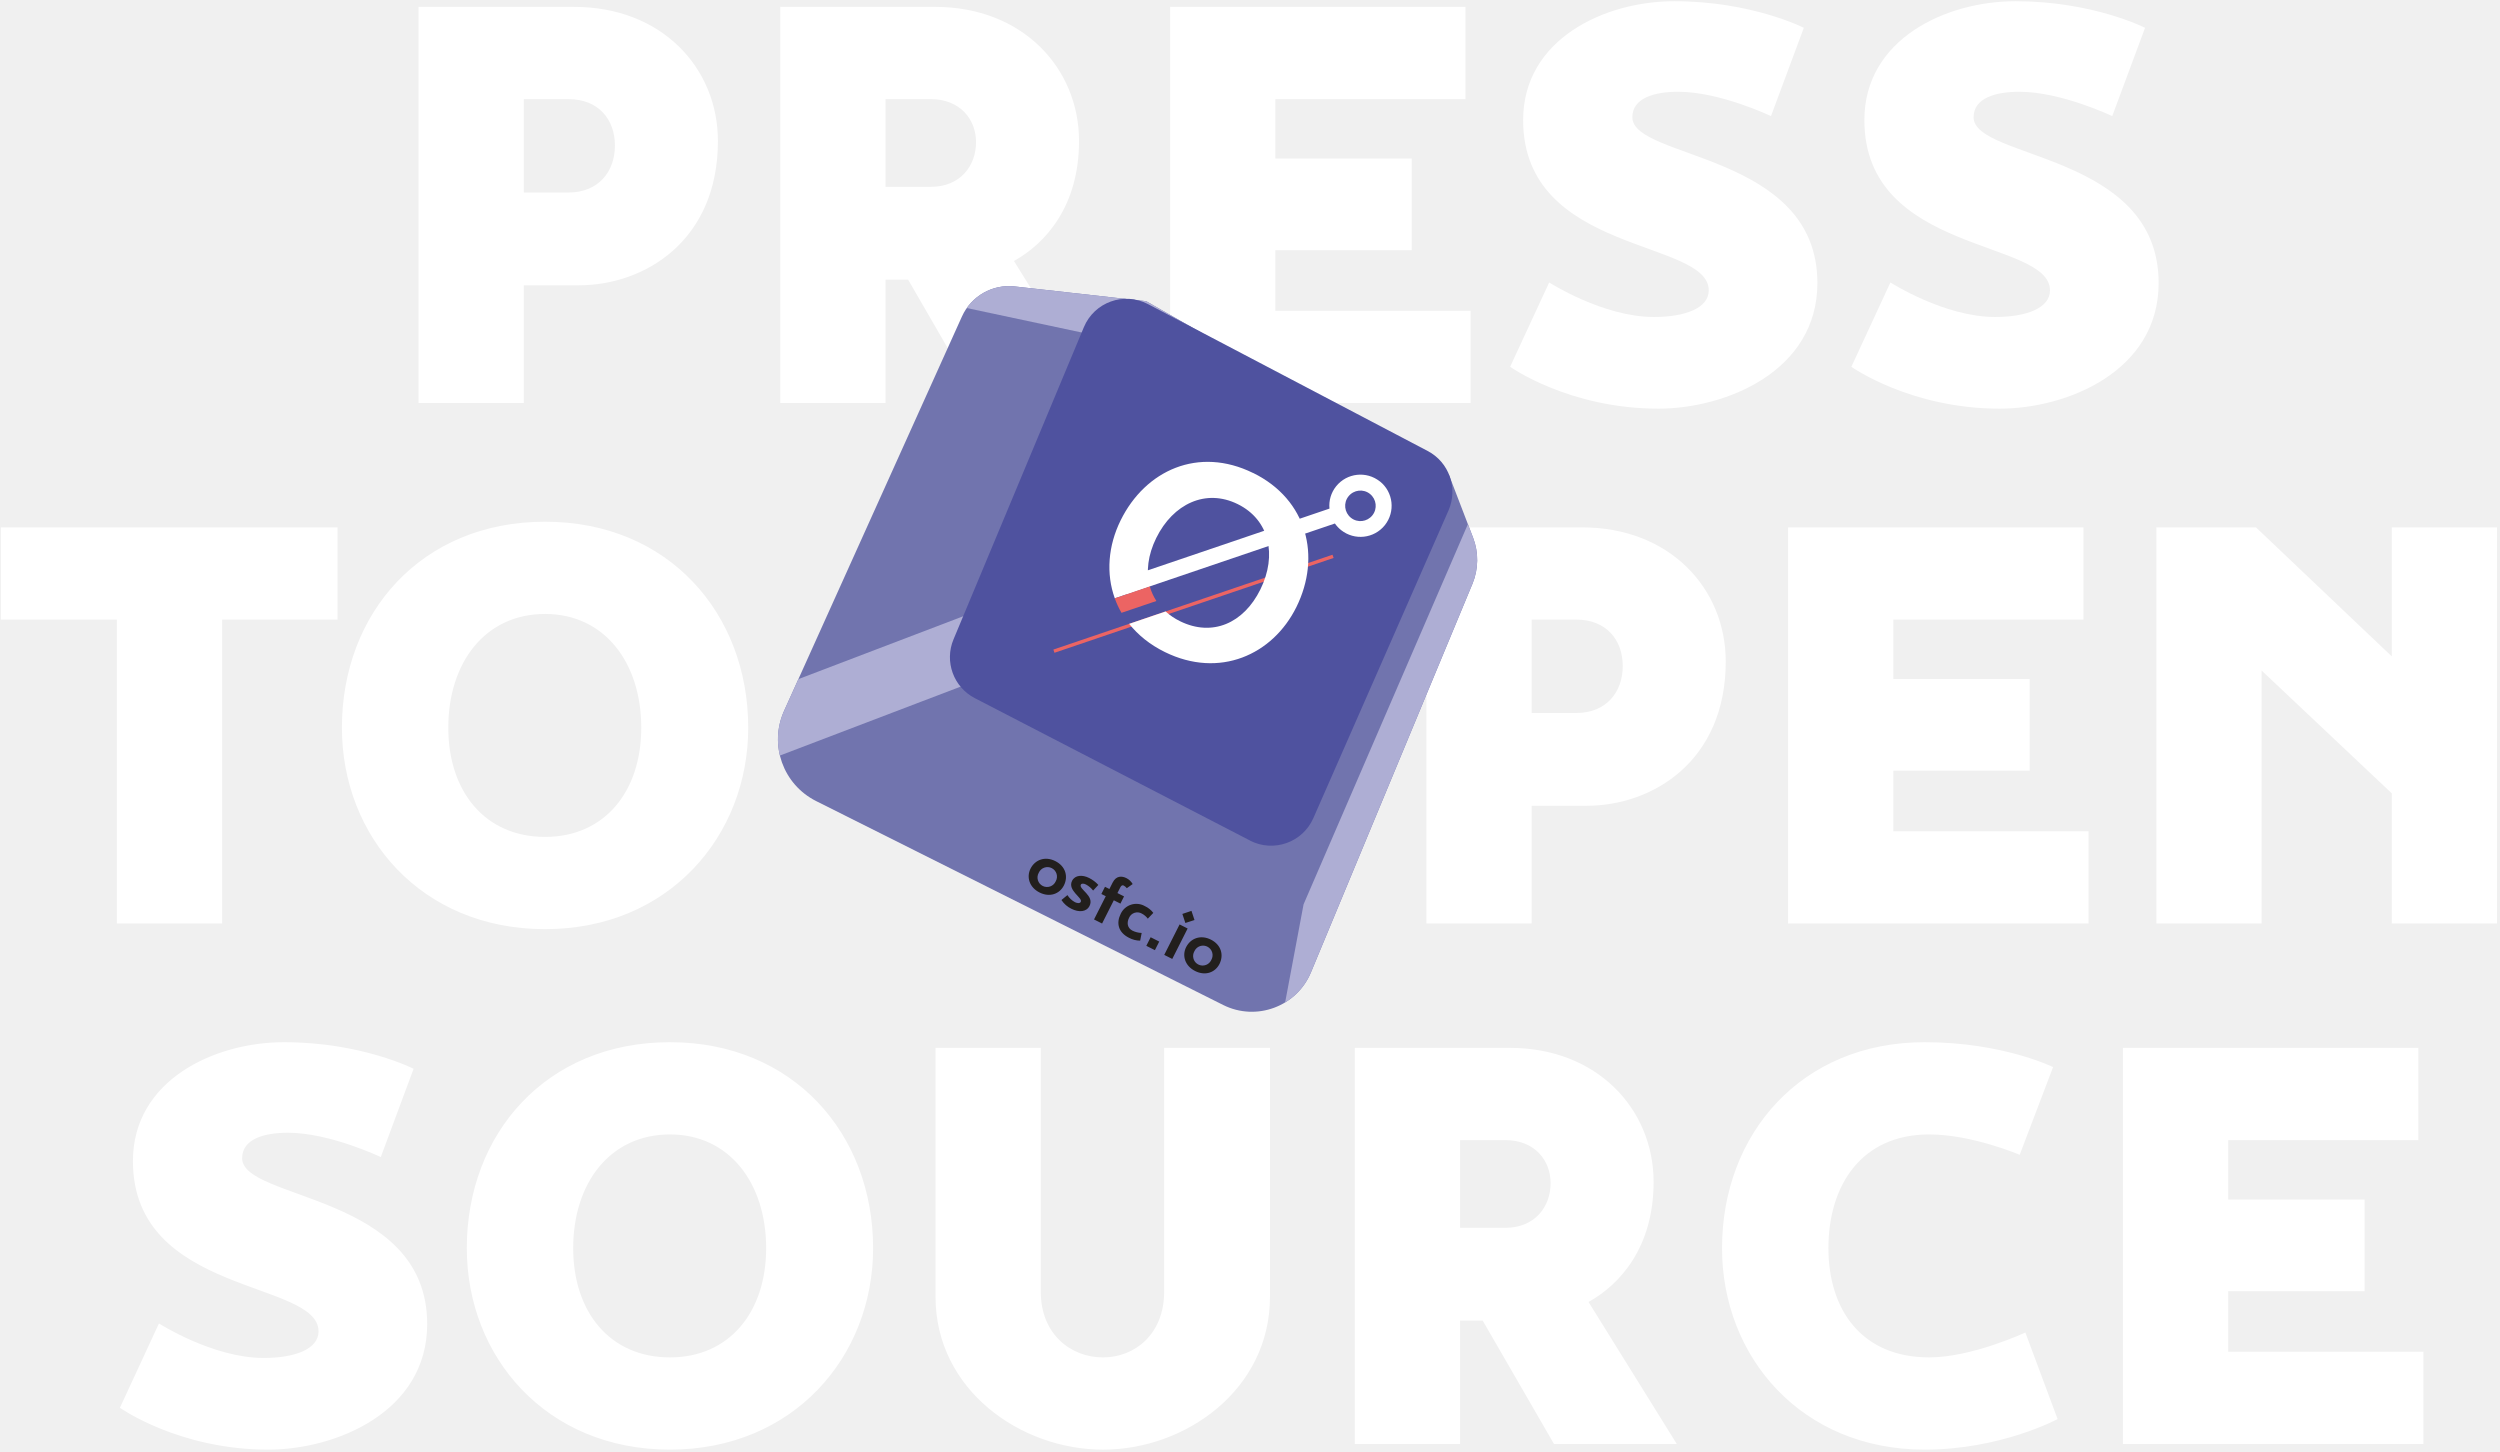
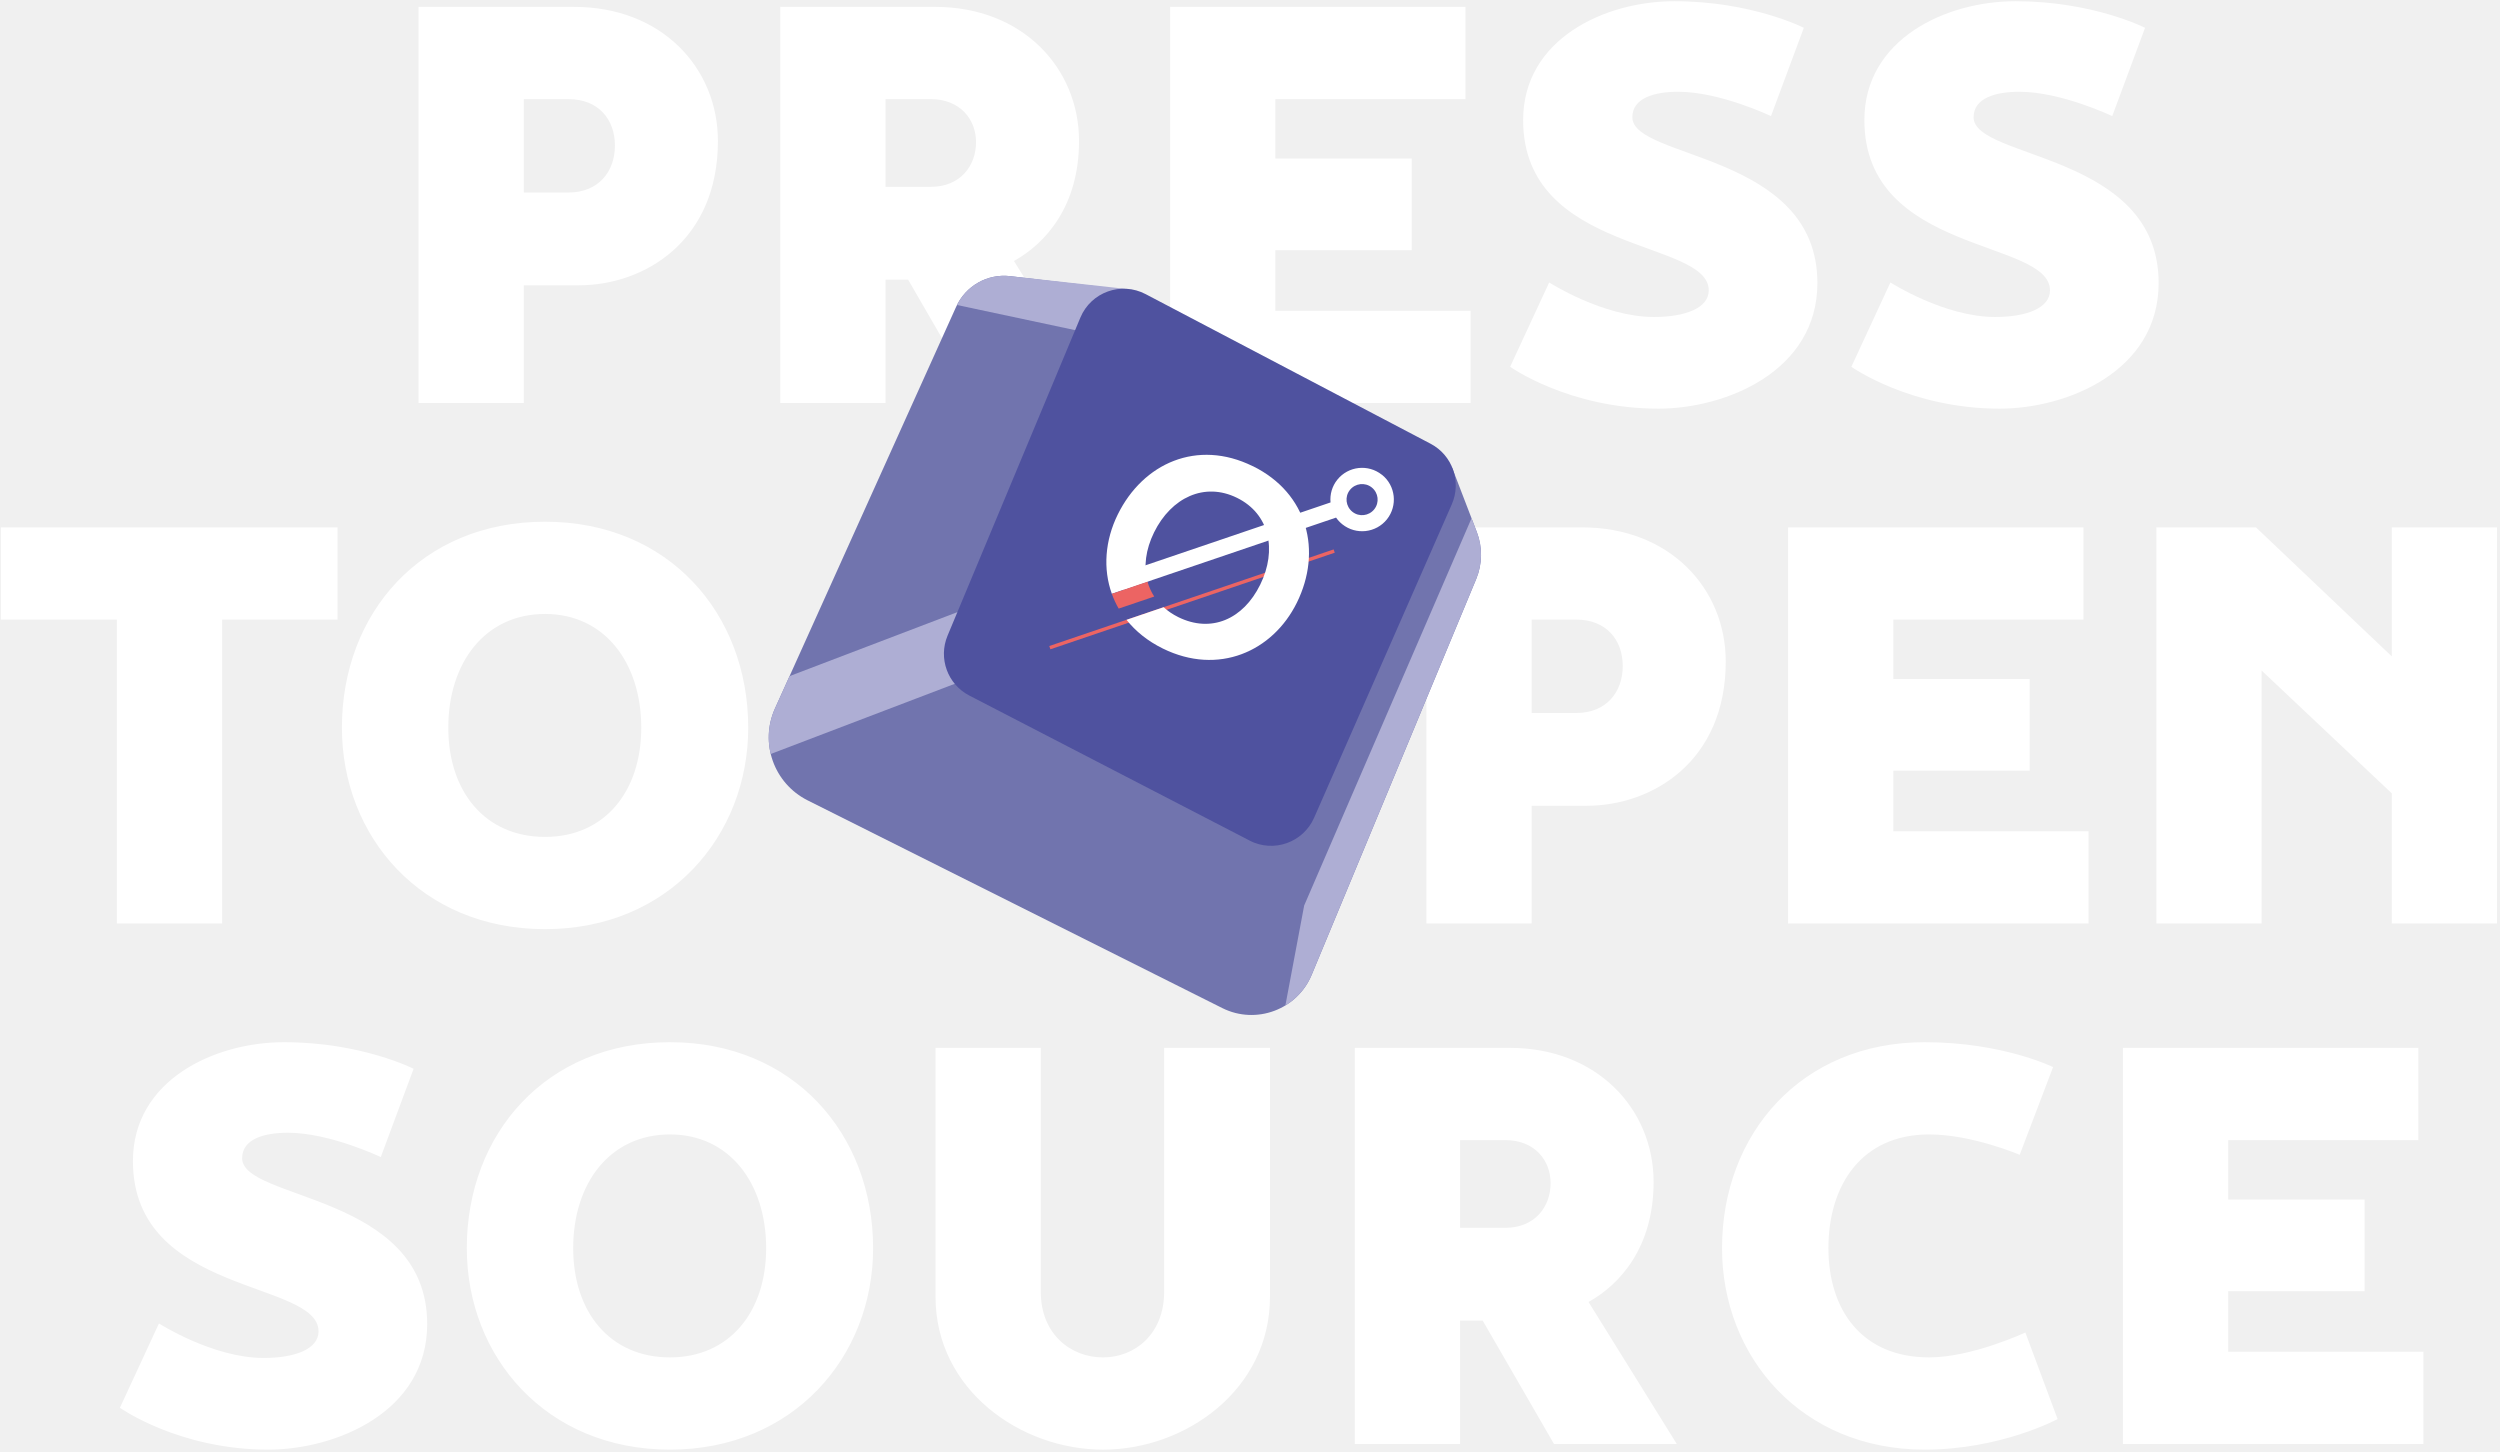
<svg xmlns="http://www.w3.org/2000/svg" width="782" height="454" viewBox="0 0 782 454" fill="none" aria-hidden="true" class="gadget-intro__illustration" style="--progress: 0">
-   <path d="M523.7 0.383C547.95 0.383 564.235 8.702 564.235 8.702L553.968 36.316C553.939 36.303 538.027 28.704 524.939 28.704C517.504 28.704 510.601 30.651 510.601 36.67C510.601 49.945 568.483 47.644 568.483 88.533C568.483 116.147 539.808 127.829 518.744 127.829C490.845 127.829 472.458 114.796 472.367 114.731L484.581 88.356C484.656 88.404 501.433 99.154 517.327 99.154C527.24 99.154 534.497 96.322 534.497 90.834C534.497 74.727 476.438 79.683 476.438 37.555C476.439 12.242 501.928 0.383 523.7 0.383ZM630.438 0.383C654.636 0.383 670.902 8.666 670.973 8.702L660.707 36.316C660.707 36.316 644.776 28.704 631.677 28.704C624.243 28.704 617.339 30.651 617.339 36.67C617.339 49.945 675.221 47.644 675.221 88.533C675.221 116.147 646.546 127.829 625.482 127.829C597.602 127.829 579.22 114.813 579.105 114.731L591.319 88.356C591.421 88.422 608.184 99.154 624.066 99.154C633.978 99.154 641.236 96.322 641.236 90.834C641.236 74.727 583.177 79.683 583.177 37.555C583.177 12.242 608.667 0.383 630.438 0.383ZM179.605 2.156C207.042 2.156 224.565 21.274 224.565 44.107C224.565 75.261 201.731 89.245 181.021 89.245H163.851V126.062H130.928V2.156H179.605ZM292.561 2.156C319.82 2.156 337.521 21.273 337.521 44.107C337.521 64.463 327.078 76.146 317.165 81.633L344.779 126.062H306.368L284.065 87.475H276.984V126.062H244.061V2.156H292.561ZM458.406 31.009H398.931V49.595H441.591V78.269H398.931V97.21H460V126.062H366.008V2.156H458.406V31.009ZM163.851 60.215H177.835C187.217 60.215 192.349 53.666 192.35 45.523C192.35 37.381 187.217 31.009 177.835 31.009H163.851V60.215ZM276.984 58.445H291.145C300.349 58.445 305.306 51.896 305.306 44.461C305.306 37.381 300.349 31.009 291.145 31.009H276.984V58.445Z" fill="white" class="gadget-intro__illustration-line" style="--i: 0" />
-   <path d="M170.495 163.191C209.083 163.191 234.042 191.867 234.042 227.623C234.042 261.608 209.083 290.638 170.495 290.638C131.73 290.638 106.949 261.608 106.949 227.623C106.949 191.867 131.73 163.191 170.495 163.191ZM105.584 193.813H69.474V288.867H36.551V193.813H0.264V164.961H105.584V193.813ZM494.851 164.961C522.288 164.961 539.812 184.078 539.812 206.912C539.812 238.066 516.977 252.049 496.267 252.049H479.097V288.867H446.174V164.961H494.851ZM651.703 193.813H592.229V212.399H634.887V241.075H592.229V260.015H653.296V288.867H559.305V164.961H651.703V193.813ZM748.147 205.319V164.961H781.071V288.867H748.147V248.155L707.435 209.744V288.867H674.512V164.961H705.665L748.147 205.319ZM170.495 192.044C151.732 192.044 140.227 207.267 140.227 227.623C140.227 247.625 151.732 261.785 170.495 261.785C189.081 261.785 200.587 247.625 200.587 227.623C200.587 207.267 189.081 192.044 170.495 192.044ZM479.097 223.02H493.081C502.463 223.02 507.596 216.471 507.596 208.328C507.596 200.186 502.463 193.814 493.081 193.813H479.097V223.02Z" fill="white" class="gadget-intro__illustration-line" style="--i: 1" />
-   <path d="M325.558 404.064C325.558 417.34 334.94 424.597 345.029 424.597C354.942 424.597 364.146 417.34 364.146 404.064V327.773H397.247V405.657C397.247 434.687 370.873 453.45 345.029 453.45C319.186 453.45 292.635 434.687 292.635 405.657V327.773H325.558V404.064ZM88.84 326C113.091 326 129.375 334.319 129.375 334.319L119.109 361.933C119.109 361.933 103.178 354.321 90.079 354.321C82.645 354.321 75.742 356.269 75.742 362.287C75.743 375.562 133.624 373.262 133.624 414.15C133.624 441.764 104.948 453.446 83.884 453.446C55.917 453.446 37.508 440.348 37.508 440.348L49.721 413.973C49.721 413.973 66.537 424.771 82.468 424.771C92.381 424.771 99.638 421.939 99.638 416.452C99.638 400.344 41.579 405.3 41.579 363.172C41.579 337.86 67.068 326 88.84 326ZM209.562 326C248.15 326 273.108 354.675 273.108 390.431C273.108 424.417 248.15 453.446 209.562 453.446C170.798 453.446 146.016 424.417 146.016 390.431C146.016 354.675 170.798 326 209.562 326ZM602.021 326C626.449 326 642.203 333.788 642.203 333.788L631.759 361.225C631.684 361.192 616.856 354.852 603.438 354.852C582.375 354.852 571.93 370.606 571.93 390.431C571.93 409.725 582.374 424.594 603.438 424.594C616.89 424.594 633.529 416.806 633.529 416.806L643.619 443.888C643.619 443.888 625.918 453.446 602.021 453.446C563.434 453.446 538.652 424.417 538.652 390.431C538.653 354.675 563.435 326 602.021 326ZM472.286 327.773C499.545 327.773 517.246 346.89 517.246 369.725C517.246 390.081 506.802 401.763 496.89 407.25L524.503 451.68H486.092L463.789 413.092H456.709V451.68H423.785V327.773H472.286ZM756.453 356.626H696.979V375.212H739.638V403.887H696.979V422.827H758.046V451.68H664.055V327.773H756.453V356.626ZM209.562 354.852C190.8 354.852 179.293 370.075 179.293 390.431C179.293 410.433 190.799 424.594 209.562 424.594C228.148 424.594 239.653 410.432 239.653 390.431C239.653 370.075 228.148 354.852 209.562 354.852ZM456.709 384.062H470.87C480.074 384.062 485.03 377.513 485.03 370.079C485.03 362.998 480.074 356.626 470.87 356.626H456.709V384.062Z" fill="white" class="gadget-intro__illustration-line" style="--i: 2" />
+   <g>
+     <path d="M523.7 0.383C547.95 0.383 564.235 8.702 564.235 8.702L553.968 36.316C553.939 36.303 538.027 28.704 524.939 28.704C517.504 28.704 510.601 30.651 510.601 36.67C510.601 49.945 568.483 47.644 568.483 88.533C568.483 116.147 539.808 127.829 518.744 127.829C490.845 127.829 472.458 114.796 472.367 114.731L484.581 88.356C484.656 88.404 501.433 99.154 517.327 99.154C527.24 99.154 534.497 96.322 534.497 90.834C534.497 74.727 476.438 79.683 476.438 37.555C476.439 12.242 501.928 0.383 523.7 0.383ZM630.438 0.383C654.636 0.383 670.902 8.666 670.973 8.702L660.707 36.316C660.707 36.316 644.776 28.704 631.677 28.704C624.243 28.704 617.339 30.651 617.339 36.67C617.339 49.945 675.221 47.644 675.221 88.533C675.221 116.147 646.546 127.829 625.482 127.829C597.602 127.829 579.22 114.813 579.105 114.731L591.319 88.356C591.421 88.422 608.184 99.154 624.066 99.154C633.978 99.154 641.236 96.322 641.236 90.834C641.236 74.727 583.177 79.683 583.177 37.555C583.177 12.242 608.667 0.383 630.438 0.383ZM179.605 2.156C207.042 2.156 224.565 21.274 224.565 44.107C224.565 75.261 201.731 89.245 181.021 89.245H163.851V126.062H130.928V2.156H179.605ZM292.561 2.156C319.82 2.156 337.521 21.273 337.521 44.107C337.521 64.463 327.078 76.146 317.165 81.633L344.779 126.062H306.368L284.065 87.475H276.984V126.062H244.061V2.156H292.561ZM458.406 31.009H398.931V49.595H441.591V78.269H398.931V97.21H460V126.062H366.008V2.156H458.406V31.009ZM163.851 60.215H177.835C187.217 60.215 192.349 53.666 192.35 45.523C192.35 37.381 187.217 31.009 177.835 31.009H163.851V60.215ZM276.984 58.445H291.145C300.349 58.445 305.306 51.896 305.306 44.461C305.306 37.381 300.349 31.009 291.145 31.009H276.984V58.445Z" fill="white" class="gadget-intro__illustration-line" style="--i: 0" />
+     <path d="M170.495 163.191C209.083 163.191 234.042 191.867 234.042 227.623C234.042 261.608 209.083 290.638 170.495 290.638C131.73 290.638 106.949 261.608 106.949 227.623C106.949 191.867 131.73 163.191 170.495 163.191ZM105.584 193.813H69.474V288.867H36.551V193.813H0.264V164.961H105.584V193.813ZM494.851 164.961C522.288 164.961 539.812 184.078 539.812 206.912C539.812 238.066 516.977 252.049 496.267 252.049H479.097V288.867H446.174V164.961H494.851ZM651.703 193.813H592.229V212.399H634.887V241.075H592.229V260.015H653.296V288.867H559.305V164.961H651.703V193.813ZM748.147 205.319V164.961H781.071V288.867H748.147V248.155L707.435 209.744V288.867H674.512V164.961H705.665L748.147 205.319ZM170.495 192.044C151.732 192.044 140.227 207.267 140.227 227.623C140.227 247.625 151.732 261.785 170.495 261.785C189.081 261.785 200.587 247.625 200.587 227.623C200.587 207.267 189.081 192.044 170.495 192.044ZM479.097 223.02H493.081C502.463 223.02 507.596 216.471 507.596 208.328C507.596 200.186 502.463 193.814 493.081 193.813H479.097V223.02Z" fill="white" class="gadget-intro__illustration-line" style="--i: 1" />
+     <path d="M325.558 404.064C325.558 417.34 334.94 424.597 345.029 424.597C354.942 424.597 364.146 417.34 364.146 404.064V327.773H397.247V405.657C397.247 434.687 370.873 453.45 345.029 453.45C319.186 453.45 292.635 434.687 292.635 405.657V327.773H325.558V404.064ZM88.84 326C113.091 326 129.375 334.319 129.375 334.319L119.109 361.933C119.109 361.933 103.178 354.321 90.079 354.321C82.645 354.321 75.742 356.269 75.742 362.287C75.743 375.562 133.624 373.262 133.624 414.15C133.624 441.764 104.948 453.446 83.884 453.446C55.917 453.446 37.508 440.348 37.508 440.348L49.721 413.973C49.721 413.973 66.537 424.771 82.468 424.771C92.381 424.771 99.638 421.939 99.638 416.452C99.638 400.344 41.579 405.3 41.579 363.172C41.579 337.86 67.068 326 88.84 326ZM209.562 326C248.15 326 273.108 354.675 273.108 390.431C273.108 424.417 248.15 453.446 209.562 453.446C170.798 453.446 146.016 424.417 146.016 390.431C146.016 354.675 170.798 326 209.562 326ZM602.021 326C626.449 326 642.203 333.788 642.203 333.788L631.759 361.225C631.684 361.192 616.856 354.852 603.438 354.852C582.375 354.852 571.93 370.606 571.93 390.431C571.93 409.725 582.374 424.594 603.438 424.594C616.89 424.594 633.529 416.806 633.529 416.806L643.619 443.888C643.619 443.888 625.918 453.446 602.021 453.446C563.434 453.446 538.652 424.417 538.652 390.431C538.653 354.675 563.435 326 602.021 326ZM472.286 327.773C499.545 327.773 517.246 346.89 517.246 369.725C517.246 390.081 506.802 401.763 496.89 407.25L524.503 451.68H486.092L463.789 413.092H456.709V451.68H423.785V327.773H472.286ZM756.453 356.626H696.979V375.212H739.638V403.887H696.979V422.827H758.046V451.68H664.055V327.773H756.453V356.626ZM209.562 354.852C190.8 354.852 179.293 370.075 179.293 390.431C179.293 410.433 190.799 424.594 209.562 424.594C228.148 424.594 239.653 410.432 239.653 390.431C239.653 370.075 228.148 354.852 209.562 354.852ZM456.709 384.062H470.87C480.074 384.062 485.03 377.513 485.03 370.079C485.03 362.998 480.074 356.626 470.87 356.626H456.709V384.062Z" fill="white" class="gadget-intro__illustration-line" style="--i: 2" />
+   </g>
  <g class="gadget-intro__keycap-wrapper">
    <g class="gadget-intro__keycap">
-       <path d="m317.393 89.594 41.156 4.625 94.677 54.284 7.573 19.727a19.45 19.45 0 0 1-.185 14.314l-50.547 121.603c-4.443 10.707-17.064 15.402-27.434 10.222l-127.342-63.791c-10.373-5.205-14.797-17.633-10.039-28.202l55.643-123.373a16.17 16.17 0 0 1 16.523-9.412z" fill="#7174AE" />
-       <mask id="a" style="mask-type: luminance" maskUnits="userSpaceOnUse" x="243" y="89" width="220" height="228">
-         <path d="m317.391 89.594 41.156 4.625 94.677 54.284 7.573 19.727a19.45 19.45 0 0 1-.185 14.314l-50.547 121.603c-4.443 10.707-17.064 15.402-27.433 10.222l-127.343-63.791c-10.373-5.205-14.797-17.633-10.039-28.202l55.643-123.373a16.17 16.17 0 0 1 16.523-9.412z" fill="#fff" />
+       <path d="m317.129 89.211 41.156 4.625 94.677 54.284 7.573 19.727a19.45 19.45 0 0 1-.185 14.314l-50.547 121.603c-4.443 10.707-17.064 15.402-27.434 10.222l-127.342-63.791c-10.373-5.205-14.797-17.633-10.039-28.202L300.631 98.62a16.17 16.17 0 0 1 16.523-9.412z" fill="#7174AE" />
+       <mask id="a" style="mask-type: luminance" maskUnits="userSpaceOnUse" x="243" y="89" width="219" height="228">
+         <path d="m317.127 89.211 41.156 4.625 94.677 54.284 7.573 19.727a19.45 19.45 0 0 1-.185 14.314l-50.547 121.603c-4.443 10.707-17.064 15.402-27.433 10.222l-127.343-63.791c-10.373-5.205-14.797-17.633-10.039-28.202L300.629 98.62a16.17 16.17 0 0 1 16.523-9.412z" fill="#fff" />
      </mask>
      <g mask="url(#a)" fill="#AEAED4">
-         <path d="m323.47 184.309-101.161 38.578 7.225 18.947 101.162-38.577zm58.759-91.695-105.895-22.54-4.222 19.834 105.896 22.54zm80.597 62.847-55.068 127.413-8.028 42.702s57.472-47.642 59.128-52.194c1.656-4.553 21.623-104.782 21.623-104.782l-17.634-13.166z" />
+         <path d="m323.206 183.926-101.161 38.578 7.225 18.947 101.162-38.577zm58.759-91.695L276.07 69.691l-4.222 19.834 105.896 22.54zm80.597 62.847-55.068 127.413-8.028 42.702s57.472-47.642 59.128-52.194c1.656-4.553 21.623-104.782 21.623-104.782l-17.634-13.166z" />
      </g>
-       <path d="m390.952 262.892-86.006-44.496c-6.68-3.448-9.588-11.448-6.693-18.387l40.784-97.671c3.264-7.829 12.533-11.16 20.044-7.212l87.496 45.94c6.713 3.519 9.562 11.65 6.52 18.606L410.823 255.9c-3.36 7.641-12.445 10.851-19.868 7.017z" fill="#4F529F" />
-       <path d="m416.809 173.52-87.317 29.664.342 1.006 87.317-29.663z" fill="#EC6463" />
-       <path d="M431.619 150.591c-4.202-3.34-10.324-2.671-13.689 1.535a9.65 9.65 0 0 0-2.069 6.966l-65.009 22.083 1.598 4.693 65.103-22.119a9.9 9.9 0 0 0 1.936 2.063c4.202 3.341 10.324 2.671 13.689-1.535 3.341-4.202 2.671-10.323-1.534-13.689zm-2.338 10.609c-1.651 2.061-4.647 2.413-6.708.763s-2.414-4.646-.764-6.708c1.65-2.061 4.646-2.413 6.708-.763 2.061 1.65 2.414 4.646.764 6.708" fill="#fff" />
-       <path d="M391.929 147.935c-16.993-8.361-33.646-.9-41.406 14.852-3.92 7.956-4.589 16.675-1.817 24.367l10.966-3.729c-1.258-4.558-.609-9.839 2.004-15.151 5.268-10.679 15.482-15.515 25.473-10.589s12.361 15.977 7.117 26.654-15.103 14.922-25.147 9.977c-1.745-.865-3.234-1.885-4.517-3.054l-11.396 3.879c2.775 3.484 6.467 6.511 11.171 8.821 16.993 8.361 33.726.941 41.146-14.099 7.763-15.728 3.452-33.548-13.517-41.912z" fill="#fff" />
-       <path d="m359.665 183.428-10.966 3.729a28 28 0 0 0 2.102 4.534l10.919-3.699c-.913-1.412-1.613-2.923-2.052-4.54z" fill="#EC6463" />
-       <path d="M332.786 276.97c-1.335 2.645-4.417 3.82-7.633 2.196s-4.118-4.852-2.8-7.462c1.39-2.755 4.517-3.985 7.754-2.351s4.083 4.835 2.679 7.617m-2.555-1.29a2.973 2.973 0 0 0-1.245-4.133 2.974 2.974 0 0 0-4.064 1.453 2.975 2.975 0 0 0 1.244 4.134 2.98 2.98 0 0 0 4.065-1.454m10.574 7.699c-.981 1.942-3.389 2.04-5.641.903a7.8 7.8 0 0 1-3.146-2.755l1.876-1.542a6.3 6.3 0 0 0 2.341 2.21c.537.271 1.519.534 1.846-.113.636-1.261-4.261-3.542-2.735-6.566.921-1.825 3.229-1.947 5.323-.89a9.9 9.9 0 0 1 2.893 2.177l-1.635 1.767a6.85 6.85 0 0 0-2.239-1.899c-.764-.386-1.406-.347-1.608.053-.709 1.439 4.348 3.439 2.725 6.655m9.663-.73-2.066-1.043-3.671 7.272-2.52-1.272 3.671-7.273-1.378-.695 1.137-2.252 1.377.696 1.019-2.018c1.105-2.19 2.878-2.108 4.325-1.378a4.7 4.7 0 0 1 1.938 1.843l-1.83 1.297a3.3 3.3 0 0 0-1.007-.845c-.303-.153-.721-.027-.999.524l-.932 1.845 2.066 1.043zm6.648 9.178-.475 2.413a7.6 7.6 0 0 1-3.509-.907c-3.374-1.703-4.026-4.625-2.562-7.524a5.397 5.397 0 0 1 7.557-2.372 7.05 7.05 0 0 1 2.631 2.114l-1.725 1.808a5.5 5.5 0 0 0-1.867-1.59 2.81 2.81 0 0 0-4.007 1.347c-.695 1.378-.647 3.13 1.089 4.006a7.1 7.1 0 0 0 2.868.705m2.806 1.341 2.686 1.356-1.356 2.686-2.686-1.356zm9.92-7.292 2.85-.955.948 2.864-2.86.924zm-3.159 14.081-2.513-1.269 4.807-9.524 2.514 1.269zm14.769 1.576c-1.335 2.644-4.41 3.823-7.626 2.199-3.216-1.623-4.125-4.856-2.807-7.466 1.39-2.754 4.524-3.981 7.761-2.347s4.077 4.831 2.672 7.614m-2.548-1.287a2.973 2.973 0 0 0-1.245-4.133 2.97 2.97 0 0 0-3.369.477 3 3 0 0 0-.696.976 3 3 0 0 0-.264 2.334 2.97 2.97 0 0 0 2.666 2.114 2.98 2.98 0 0 0 2.908-1.768" fill="#221F1D" />
+       <path d="m390.688 262.509-86.006-44.496c-6.68-3.448-9.588-11.448-6.693-18.387l40.784-97.671c3.264-7.829 12.533-11.16 20.044-7.212l87.496 45.94c6.713 3.519 9.562 11.65 6.52 18.606l-42.274 96.228c-3.36 7.641-12.445 10.851-19.868 7.017z" fill="#4F529F" />
+       <path d="m416.545 173.137-87.317 29.664.342 1.006 87.317-29.663z" fill="#EC6463" />
+       <path d="M431.355 150.208c-4.202-3.34-10.324-2.671-13.689 1.535a9.65 9.65 0 0 0-2.069 6.966l-65.009 22.083 1.598 4.693 65.103-22.119a9.9 9.9 0 0 0 1.936 2.063c4.202 3.341 10.324 2.671 13.689-1.535 3.341-4.202 2.671-10.323-1.534-13.689zm-2.338 10.609c-1.651 2.061-4.647 2.413-6.708.763s-2.414-4.646-.764-6.708c1.65-2.061 4.646-2.413 6.708-.763 2.061 1.65 2.414 4.646.764 6.708" fill="#fff" />
+       <path d="M391.665 147.552c-16.993-8.361-33.646-.9-41.406 14.852-3.92 7.956-4.589 16.675-1.817 24.367l10.966-3.729c-1.258-4.558-.609-9.839 2.004-15.151 5.268-10.679 15.482-15.515 25.473-10.589s12.361 15.977 7.117 26.654-15.103 14.922-25.147 9.977c-1.745-.865-3.234-1.885-4.517-3.054l-11.396 3.879c2.775 3.484 6.467 6.511 11.171 8.821 16.993 8.361 33.726.941 41.146-14.099 7.763-15.728 3.452-33.548-13.517-41.912z" fill="#fff" />
+       <path d="m359.401 183.045-10.966 3.729a28 28 0 0 0 2.102 4.534l10.919-3.699c-.913-1.412-1.613-2.923-2.052-4.54z" fill="#EC6463" />
+       <path d="M332.522 276.587c-1.335 2.645-4.417 3.82-7.633 2.196s-4.118-4.852-2.8-7.462c1.39-2.755 4.517-3.985 7.754-2.351s4.083 4.835 2.679 7.617m-2.555-1.29a2.973 2.973 0 0 0-1.245-4.133 2.974 2.974 0 0 0-4.064 1.453 2.975 2.975 0 0 0 1.244 4.134 2.98 2.98 0 0 0 4.065-1.454m10.574 7.699c-.981 1.942-3.389 2.04-5.641.903a7.8 7.8 0 0 1-3.146-2.755l1.876-1.542a6.3 6.3 0 0 0 2.341 2.21c.537.271 1.519.534 1.846-.113.636-1.261-4.261-3.542-2.735-6.566.921-1.825 3.229-1.947 5.323-.89a9.9 9.9 0 0 1 2.893 2.177l-1.635 1.767a6.85 6.85 0 0 0-2.239-1.899c-.764-.386-1.406-.347-1.608.053-.709 1.439 4.348 3.439 2.725 6.655m9.663-.73-2.066-1.043-3.671 7.272-2.52-1.272 3.671-7.273-1.378-.695 1.137-2.252 1.377.696 1.019-2.018c1.105-2.19 2.878-2.108 4.325-1.378a4.7 4.7 0 0 1 1.938 1.843l-1.83 1.297a3.3 3.3 0 0 0-1.007-.845c-.303-.153-.721-.027-.999.524l-.932 1.845 2.066 1.043zm6.648 9.178-.475 2.413a7.6 7.6 0 0 1-3.509-.907c-3.374-1.703-4.026-4.625-2.562-7.524a5.397 5.397 0 0 1 7.557-2.372 7.05 7.05 0 0 1 2.631 2.114l-1.725 1.808a5.5 5.5 0 0 0-1.867-1.59 2.81 2.81 0 0 0-4.007 1.347c-.695 1.378-.647 3.13 1.089 4.006a7.1 7.1 0 0 0 2.868.705m2.806 1.341 2.686 1.356-1.356 2.686-2.686-1.356zm9.92-7.292 2.85-.955.948 2.864-2.86.924zm-3.159 14.081-2.513-1.269 4.807-9.524 2.514 1.269zm14.769 1.576c-1.335 2.644-4.41 3.823-7.626 2.199-3.216-1.623-4.125-4.856-2.807-7.466 1.39-2.754 4.524-3.981 7.761-2.347s4.077 4.831 2.672 7.614m-2.548-1.287a2.973 2.973 0 0 0-1.245-4.133 2.97 2.97 0 0 0-3.369.477 3 3 0 0 0-.696.976 3 3 0 0 0-.264 2.334 2.97 2.97 0 0 0 2.666 2.114 2.98 2.98 0 0 0 2.908-1.768" fill="#221F1D" />
+       <path d="m315.891 86.368 37.204 4.417 101.161 55.59 7.714 20.095a19.8 19.8 0 0 1-.188 14.581l-51.489 123.871c-4.527 10.906-17.382 15.689-27.945 10.412l-129.718-64.98c-10.566-5.302-15.073-17.962-10.225-28.729l56.68-125.672a16.47 16.47 0 0 1 16.831-9.588z" fill="#7174AE" />
+       <mask id="b" style="mask-type: luminance" maskUnits="userSpaceOnUse" x="240" y="86" width="224" height="232">
+         <path d="m315.889 86.366 36.387 4.008 101.979 55.999 7.714 20.095a19.8 19.8 0 0 1-.189 14.581L410.291 304.92c-4.526 10.906-17.382 15.689-27.945 10.412l-129.718-64.981c-10.566-5.302-15.072-17.962-10.225-28.728l56.68-125.673a16.47 16.47 0 0 1 16.831-9.587z" fill="#fff" />
+       </mask>
+       <g mask="url(#b)" fill="#AEAED4">
+         <path d="m322.082 182.849-103.048 39.296 7.36 19.301 103.048-39.296zm45.343-94.075-107.871-22.96-4.3 20.204 107.87 22.96zm96.611 64.688-56.094 129.789-8.178 43.498s58.544-48.53 60.231-53.167 22.025-106.736 22.025-106.736l-17.962-13.412z" />
+       </g>
+       <path d="m390.822 262.898-87.611-45.326c-6.804-3.513-9.766-11.662-6.818-18.73l41.546-99.493c3.324-7.975 12.766-11.367 20.417-7.346l89.128 46.797c6.838 3.584 9.74 11.867 6.641 18.953l-43.063 98.023c-3.422 7.783-12.676 11.052-20.237 7.147z" fill="#4F529F" />
+       <path d="m417.16 171.855-88.945 30.217.349 1.025 88.945-30.217z" fill="#EC6463" />
+       <path d="M432.247 148.503c-4.281-3.403-10.516-2.721-13.944 1.562a9.83 9.83 0 0 0-2.109 7.097l-66.22 22.495 1.627 4.78 66.318-22.532a10 10 0 0 0 1.972 2.102c4.28 3.403 10.516 2.721 13.944-1.563 3.403-4.281 2.721-10.516-1.563-13.944zm-2.382 10.806c-1.681 2.1-4.733 2.459-6.833.778s-2.459-4.734-.778-6.833 4.733-2.459 6.833-.778 2.459 4.733.778 6.833" fill="#fff" />
+       <path d="M391.817 145.797c-17.311-8.517-34.274-.917-42.179 15.129-3.993 8.104-4.674 16.986-1.851 24.821l11.171-3.798c-1.282-4.644-.62-10.023 2.041-15.434 5.367-10.878 15.771-15.804 25.948-10.786 10.178 5.018 12.592 16.275 7.25 27.15s-15.385 15.201-25.616 10.164c-1.777-.882-3.295-1.921-4.601-3.111l-11.609 3.951c2.826 3.549 6.588 6.632 11.379 8.986 17.311 8.517 34.355.959 41.914-14.362 7.907-16.022 3.516-34.174-13.769-42.694z" fill="#fff" />
+       <path d="m358.95 181.952-11.17 3.798a28.5 28.5 0 0 0 2.141 4.619l11.123-3.768a16.5 16.5 0 0 1-2.091-4.624z" fill="#EC6463" />
    </g>
  </g>
</svg>
